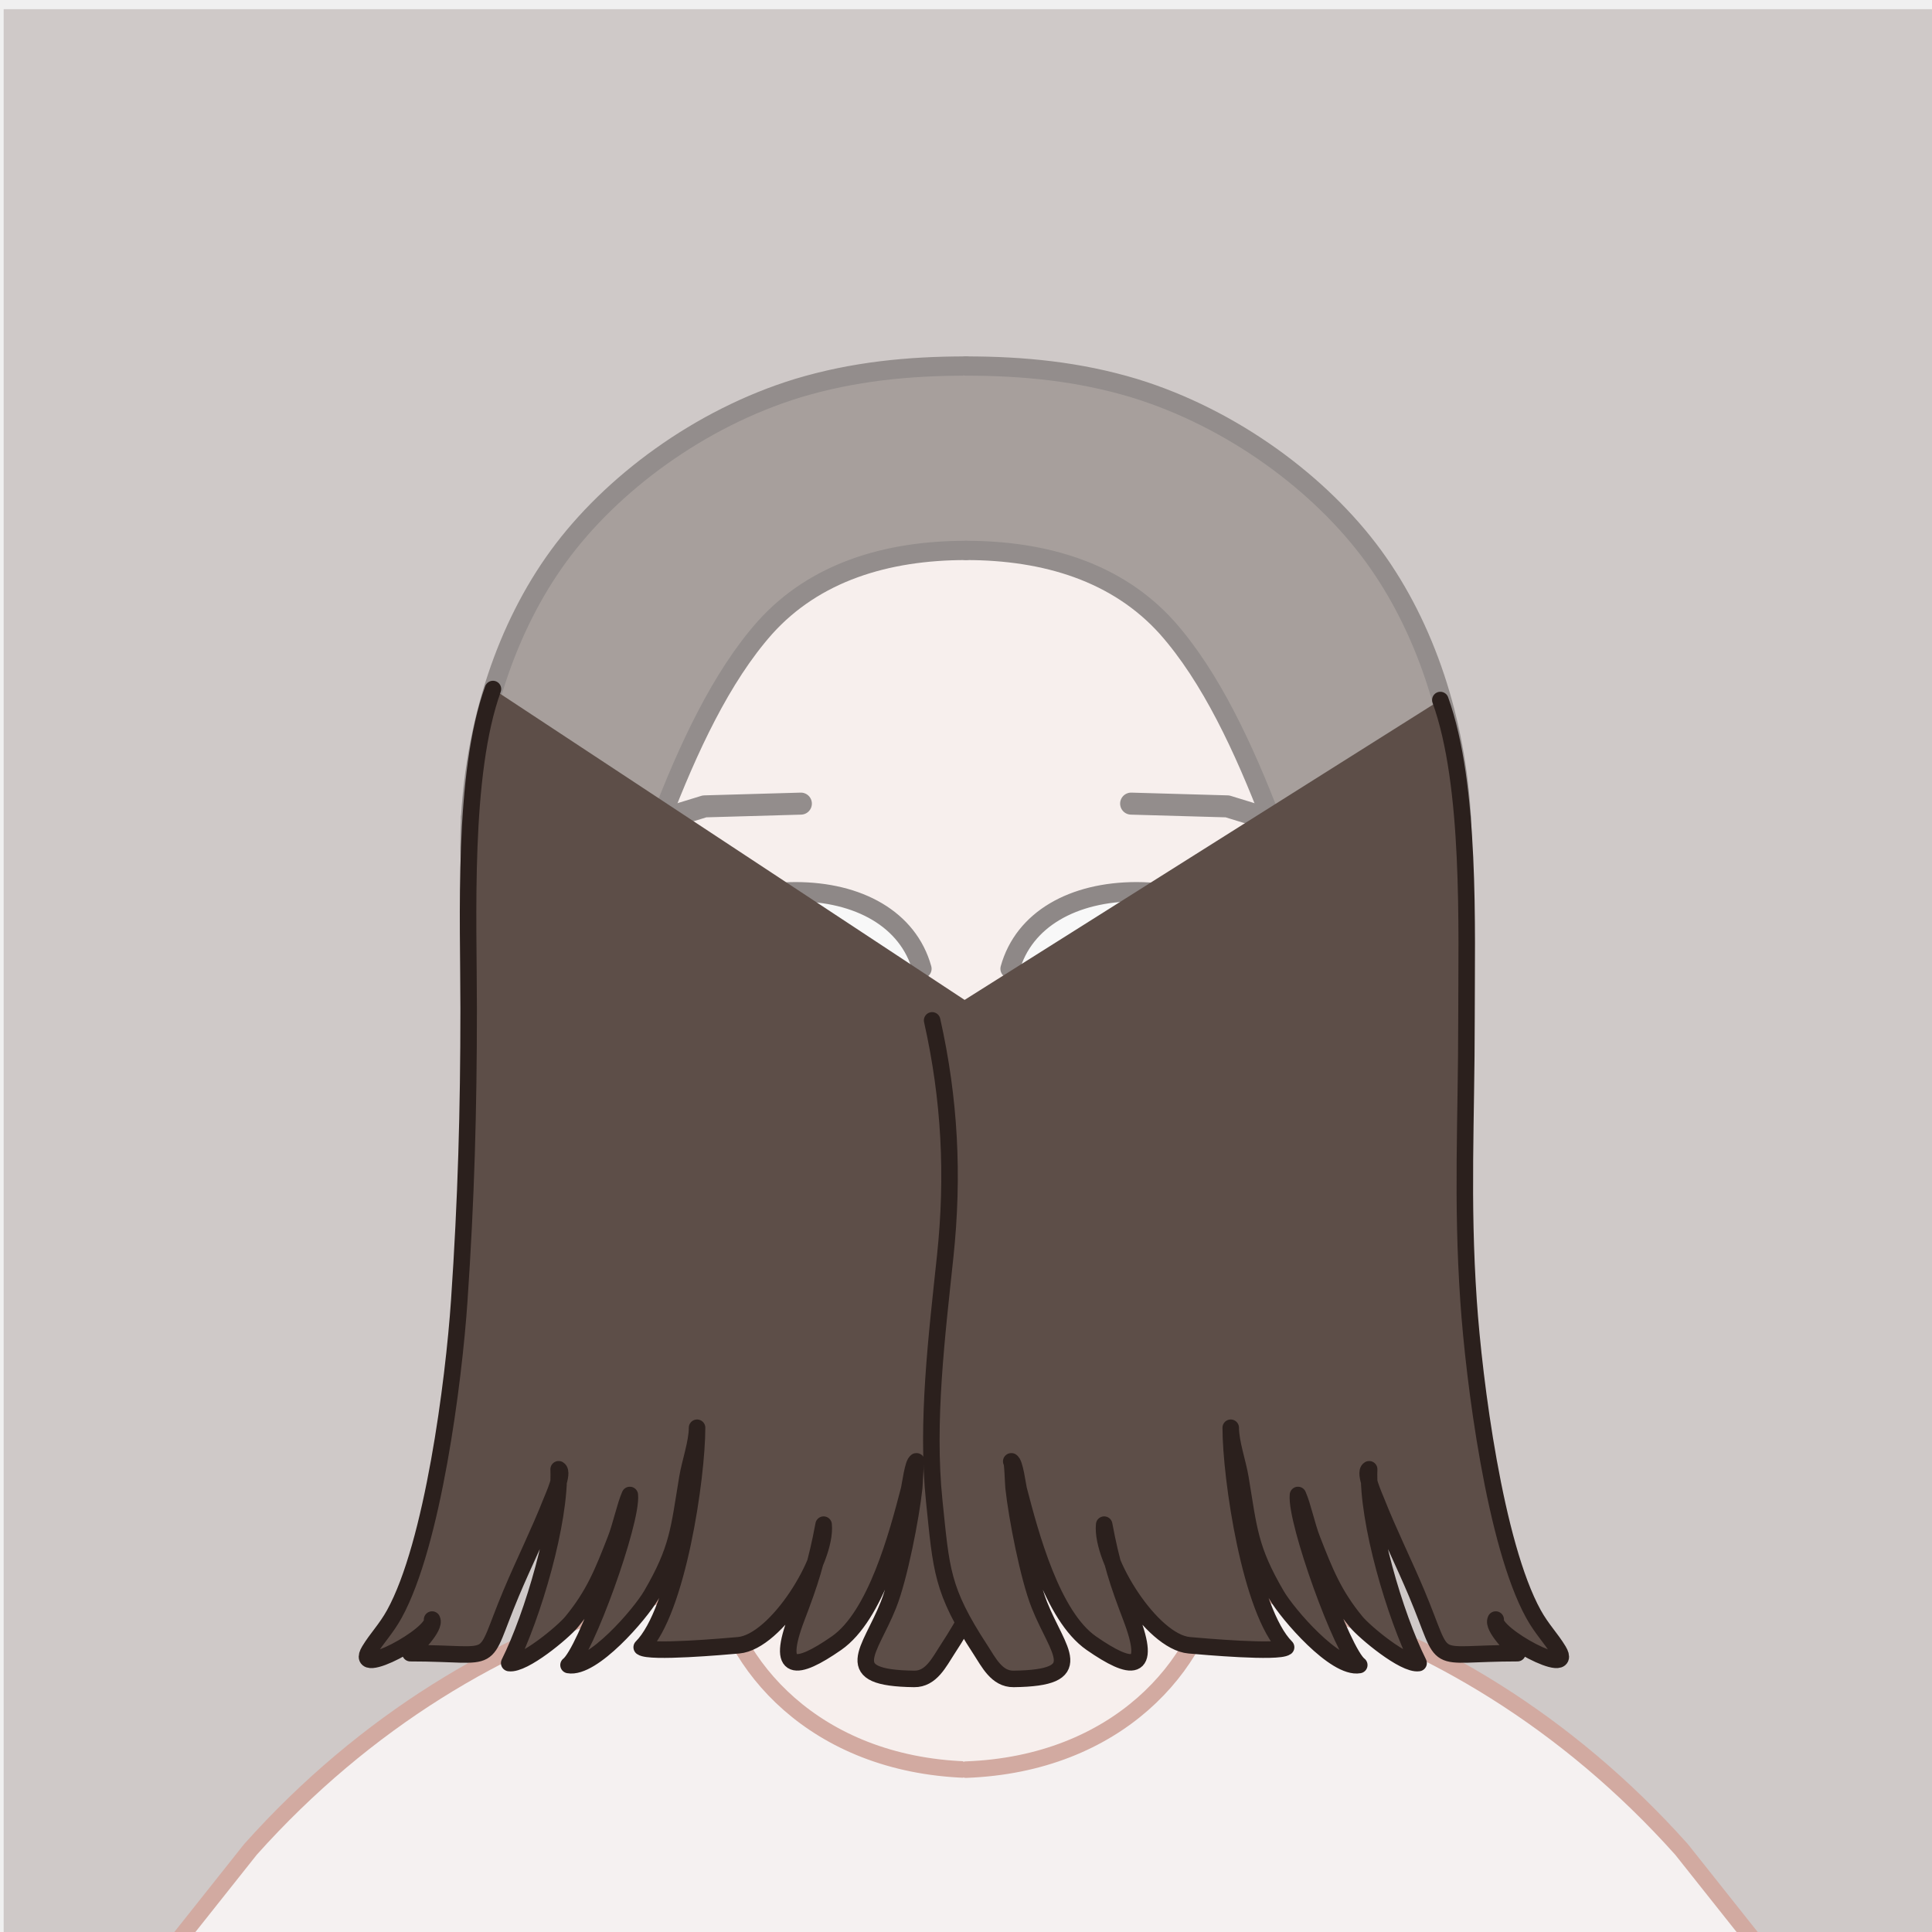
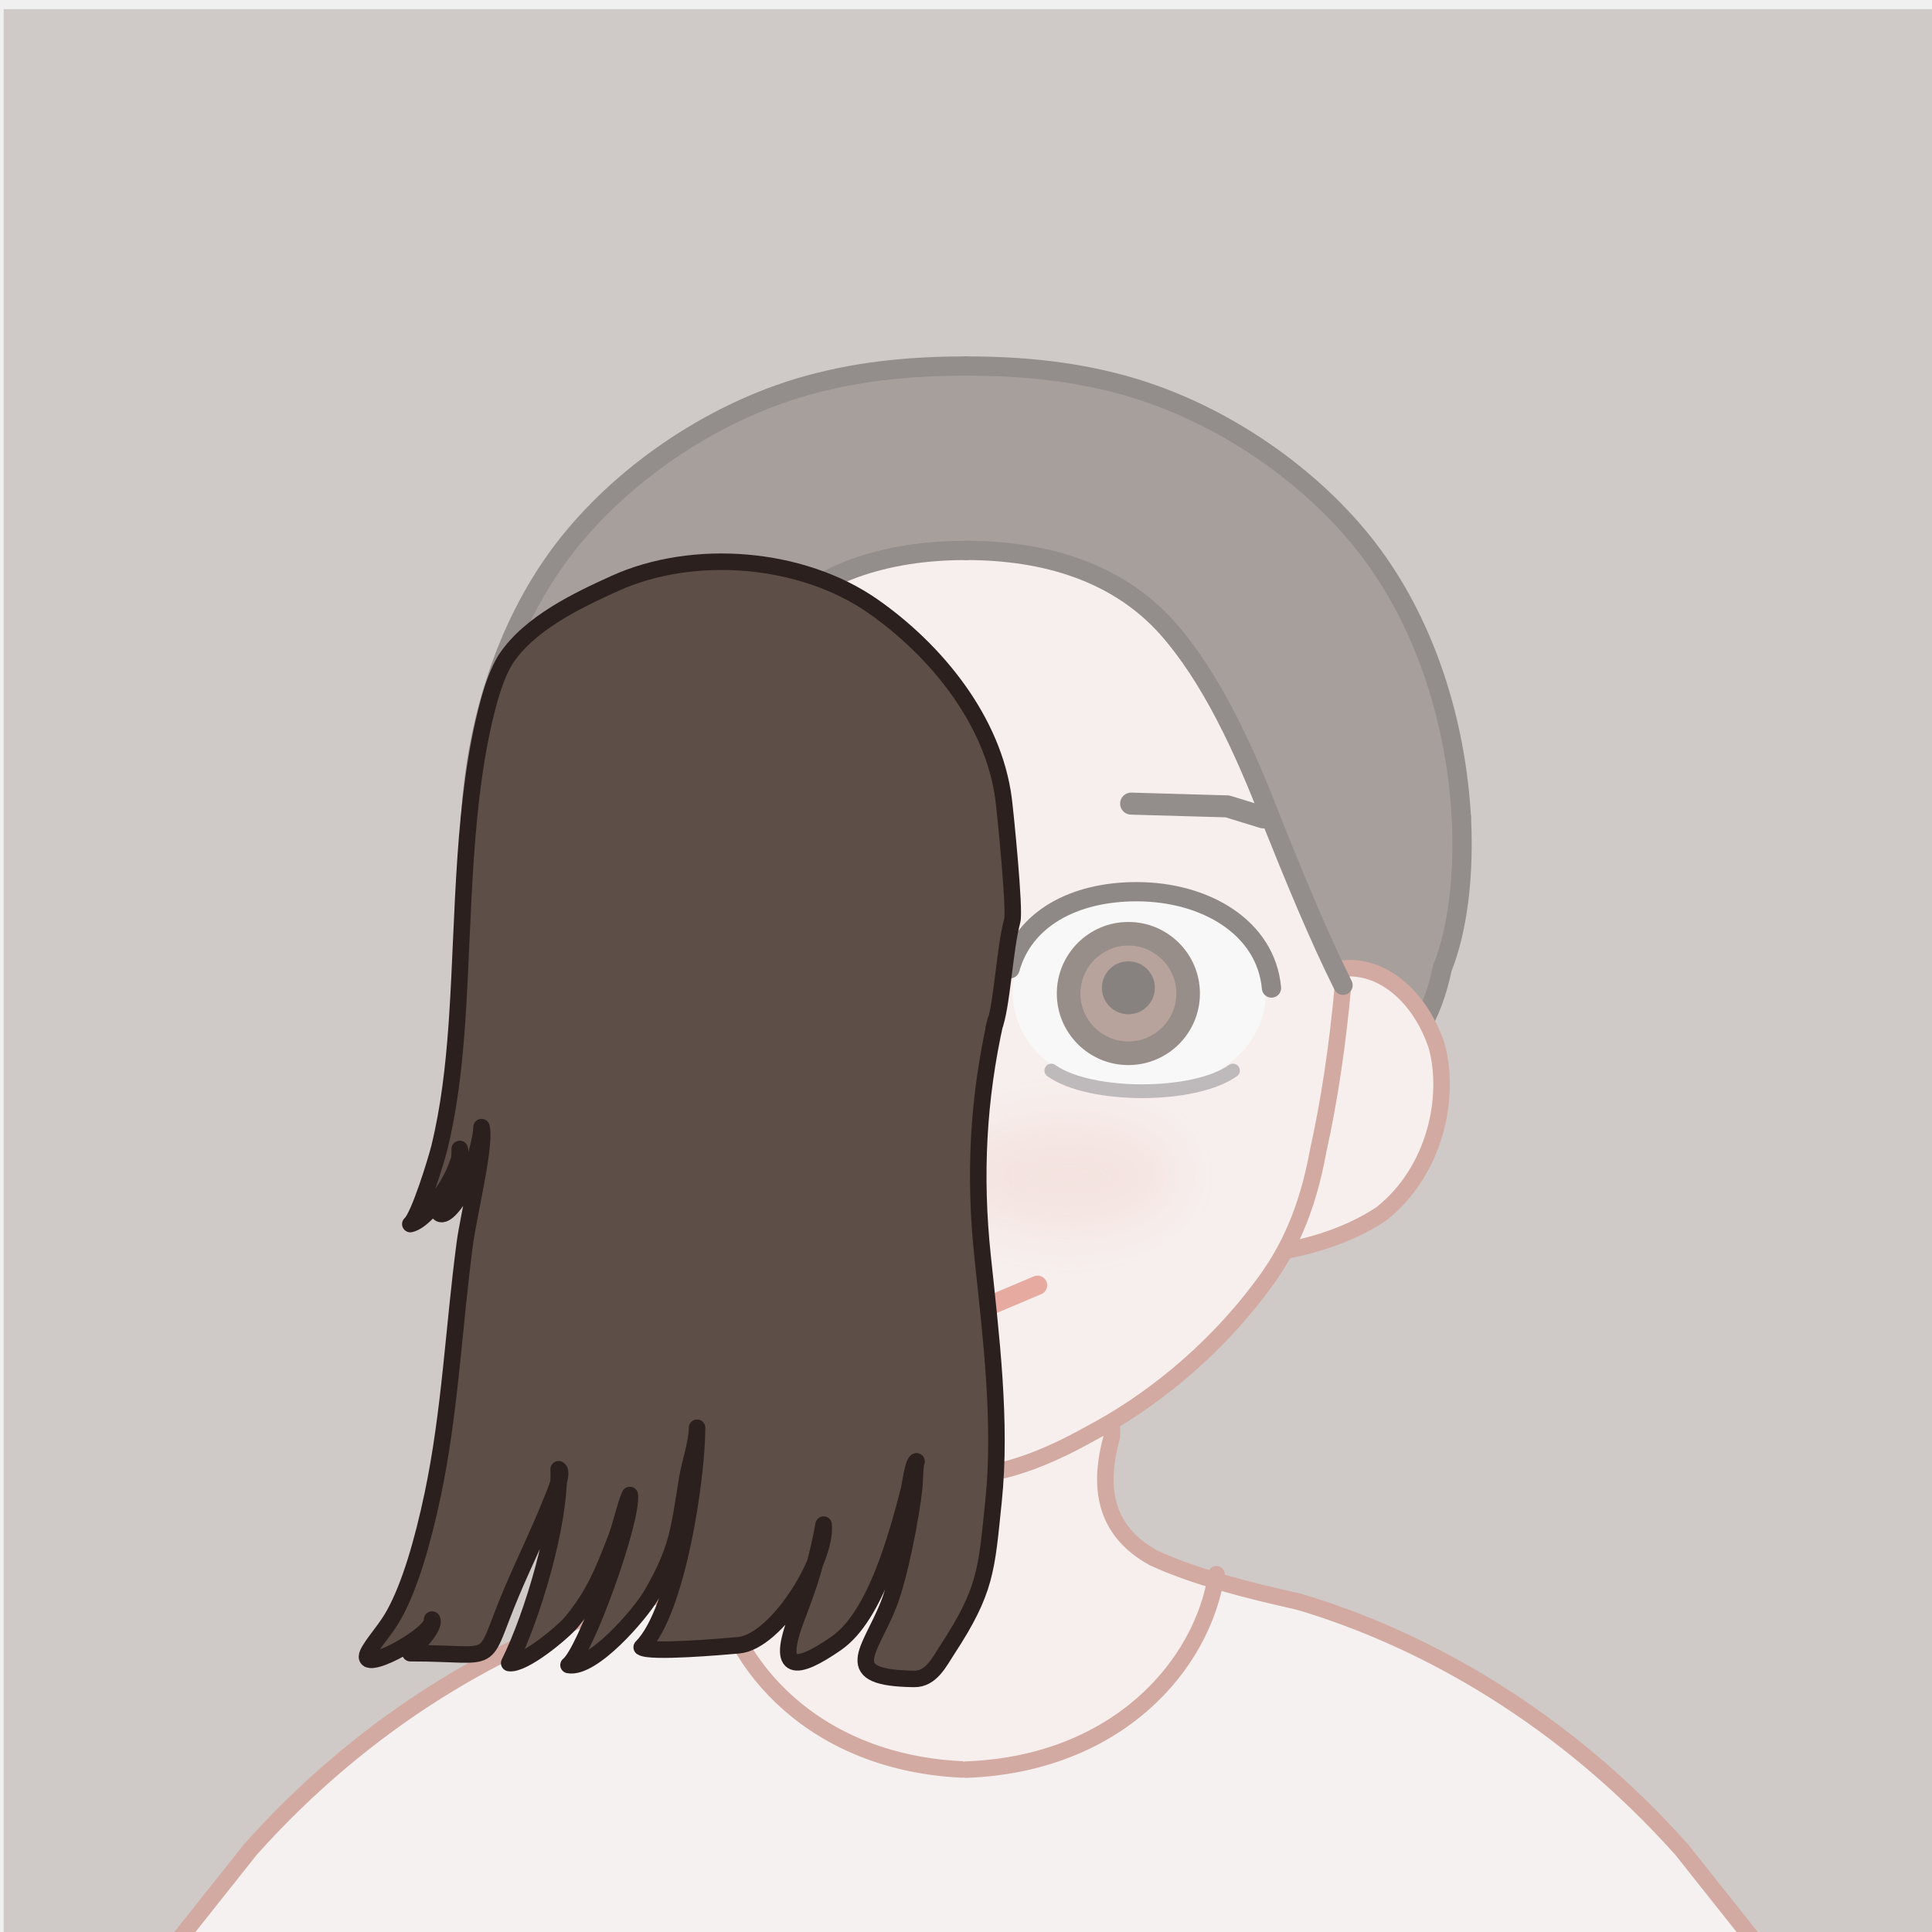
<svg xmlns="http://www.w3.org/2000/svg" width="702" height="702" viewBox="0 0 702 702">
  <defs>
    <clipPath id="clip-path-5">
      <path d="M242 389.2 L386 389.2 L386 464.8 L242 464.8 Z" />
    </clipPath>
    <filter id="filter-1" filterUnits="userSpaceOnUse" x="245" y="377" width="138" height="100" color-interpolation-filters="sRGB">
      <feGaussianBlur in="SourceGraphic" stdDeviation="9" color-interpolation-filters="linearRGB" />
    </filter>
    <clipPath id="clip-path-6">
      <path d="M460 389.2 L316 389.2 L316 464.8 L460 464.8 Z" />
    </clipPath>
    <filter id="filter-2" filterUnits="userSpaceOnUse" x="319" y="377" width="138" height="100" color-interpolation-filters="sRGB">
      <feGaussianBlur in="SourceGraphic" stdDeviation="9" color-interpolation-filters="linearRGB" />
    </filter>
    <clipPath id="clip-path-7">
      <path d="M242 360 C242 338 262 326 288 326 C314 326 334 338 334 360 C334 382 314 396 288 396 C262 396 242 382 242 360 Z" />
    </clipPath>
    <clipPath id="clip-path-8">
      <path d="M460 360 C460 338 440 326 414 326 C388 326 368 338 368 360 C368 382 388 396 414 396 C440 396 460 382 460 360 Z" />
    </clipPath>
  </defs>
  <g id="_ref">
    <g opacity="0.5">
      <rect x="1.333" y="3.333" width="702" height="702" fill="#ada19f" />
      <g data-layer="body">
        <g>
          <path d="M260 573 L230 582 C183 596 133 625 91 672 L60 712 L352 712 L352 643 C296 641 265 605 260 573 Z" fill="#f9f2f1" />
          <path d="M296 490 L298 522 C303 540 301 556 283 566 L260 573 C265 605 296 641 352 643 L352 490 Z" fill="#fdeeea" />
          <path d="M230 582 C183 596 133 625 91 672 L64 706" fill="none" stroke="#b46352" stroke-width="6" stroke-linecap="round" stroke-linejoin="round" />
          <path d="M296 500 C298 510 298 516 298 522 C303 540 301 556 283 566 C268 573 248 578 230 582" fill="none" stroke="#b46352" stroke-width="6" stroke-linecap="round" stroke-linejoin="round" />
          <path d="M260 572 C265 605 296 641 351 643" fill="none" stroke="#b46352" stroke-width="6" stroke-linecap="round" stroke-linejoin="round" />
        </g>
        <g>
          <path d="M442 573 L472 582 C519 596 569 625 611 672 L642 712 L350 712 L350 643 C406 641 437 605 442 573 Z" fill="#f9f2f1" />
          <path d="M406 490 L404 522 C399 540 401 556 419 566 L442 573 C437 605 406 641 350 643 L350 490 Z" fill="#fdeeea" />
          <path d="M472 582 C519 596 569 625 611 672 L638 706" fill="none" stroke="#b46352" stroke-width="6" stroke-linecap="round" stroke-linejoin="round" />
          <path d="M406 500 C404 510 404 516 404 522 C399 540 401 556 419 566 C434 573 454 578 472 582" fill="none" stroke="#b46352" stroke-width="6" stroke-linecap="round" stroke-linejoin="round" />
          <path d="M442 572 C437 605 406 641 351 643" fill="none" stroke="#b46352" stroke-width="6" stroke-linecap="round" stroke-linejoin="round" />
        </g>
      </g>
      <g data-layer="hairBase">
        <g>
          <path d="M352 133 L351 133 C330 133 310 135 290 141 C254 152 222 176 203 202 C184 228 173 262 171 297 C170 317 172 337 178 352 C180 362 184 372 190 380 L198 386 L352 386 Z" fill="#5d4e48" />
          <path d="M351 133 C330 133 310 135 290 141 C254 152 222 176 203 202 C184 228 173 262 171 297" fill="none" stroke="#352a27" stroke-width="7" stroke-linecap="round" stroke-linejoin="round" />
          <path d="M171 297 C170 317 172 337 178 352 C180 362 184 372 190 380" fill="none" stroke="#352a27" stroke-width="7" stroke-linecap="round" stroke-linejoin="round" />
        </g>
        <g>
          <path d="M350 133 L351 133 C372 133 392 135 412 141 C448 152 480 176 499 202 C518 228 529 262 531 297 C532 317 530 337 524 352 C522 362 518 372 512 380 L504 386 L350 386 Z" fill="#5d4e48" />
          <path d="M351 133 C372 133 392 135 412 141 C448 152 480 176 499 202 C518 228 529 262 531 297" fill="none" stroke="#352a27" stroke-width="7" stroke-linecap="round" stroke-linejoin="round" />
          <path d="M531 297 C532 317 530 337 524 352 C522 362 518 372 512 380" fill="none" stroke="#352a27" stroke-width="7" stroke-linecap="round" stroke-linejoin="round" />
        </g>
      </g>
      <g data-layer="ear">
        <g>
          <path d="M215 352 C200 350 186 362 180 380 C175 398 180 425 200 441 C212 449 226 453 238 455 L225 380 Z" fill="#fdeeea" />
          <path d="M215 352 C200 350 186 362 180 380 C175 398 180 425 200 441 C212 449 226 453 238 455" fill="none" stroke="#b46352" stroke-width="6" stroke-linecap="round" stroke-linejoin="round" />
        </g>
        <g>
          <path d="M487 352 C502 350 516 362 522 380 C527 398 522 425 502 441 C490 449 476 453 464 455 L477 380 Z" fill="#fdeeea" />
          <path d="M487 352 C502 350 516 362 522 380 C527 398 522 425 502 441 C490 449 476 453 464 455" fill="none" stroke="#b46352" stroke-width="6" stroke-linecap="round" stroke-linejoin="round" />
        </g>
      </g>
      <g data-layer="face">
        <g>
          <path d="M352 200 L351 200 C322 200 296 208 278 228 C262 246 250 272 240 298 C232 318 223 340 214 358 C216 380 219 400 223 418 C227 440 234 455 244 468 C262 492 285 510 306 521 C322 530 338 536 351 536 L352 536 Z" fill="#fdeeea" />
          <path d="M214 358 C216 380 219 400 223 418 C227 440 234 455 244 468 C262 492 285 510 306 521 C322 530 338 536 351 536" fill="none" stroke="#b46352" stroke-width="6" stroke-linecap="round" stroke-linejoin="round" />
        </g>
        <g>
          <path d="M350 200 L351 200 C380 200 406 208 424 228 C440 246 452 272 462 298 C470 318 479 340 488 358 C486 380 483 400 479 418 C475 440 468 455 458 468 C440 492 417 510 396 521 C380 530 364 536 351 536 L350 536 Z" fill="#fdeeea" />
          <path d="M488 358 C486 380 483 400 479 418 C475 440 468 455 458 468 C440 492 417 510 396 521 C380 530 364 536 351 536" fill="none" stroke="#b46352" stroke-width="6" stroke-linecap="round" stroke-linejoin="round" />
        </g>
      </g>
      <g data-layer="makeup">
        <g clip-path="url(#clip-path-5)">
          <g filter="url(#filter-1)">
            <ellipse cx="314" cy="427" rx="40" ry="21" fill="#f3bfb8" opacity="0.5" />
          </g>
        </g>
        <g clip-path="url(#clip-path-6)">
          <g filter="url(#filter-2)">
            <ellipse cx="388" cy="427" rx="40" ry="21" fill="#f3bfb8" opacity="0.5" />
          </g>
        </g>
      </g>
      <g data-layer="mouth">
        <line x1="325" y1="467" x2="351" y2="478" fill="none" stroke="#dc6450" stroke-width="7" stroke-linecap="round" stroke-linejoin="round" />
        <line x1="377" y1="467" x2="351" y2="478" fill="none" stroke="#dc6450" stroke-width="7" stroke-linecap="round" stroke-linejoin="round" />
        <line x1="351" y1="419" x2="351" y2="429" fill="none" stroke="#b98a88" stroke-width="5" stroke-linecap="round" />
      </g>
      <g data-layer="eye">
        <path d="M242 360 C242 338 262 326 288 326 C314 326 334 338 334 360 C334 382 314 396 288 396 C262 396 242 382 242 360 Z" fill="#ffffff" />
        <g clip-path="url(#clip-path-7)">
          <g>
            <circle cx="292" cy="361" r="26" fill="#3e2a22" />
            <circle cx="292" cy="361" r="17.42" fill="#7e5647" />
            <circle cx="292" cy="358.92" r="9.62" fill="#1e1410" />
          </g>
        </g>
        <g>
          <path d="M254 389 C268 399 306 399 320 389" fill="none" stroke="#8b8284" stroke-width="5" stroke-linecap="round" />
          <path d="M240 359 C242 337 264 324 289 324 C312 324 330 334 335 352" fill="none" stroke="#2b201d" stroke-width="7" stroke-linecap="round" stroke-linejoin="round" />
        </g>
        <g>
          <path d="M460 360 C460 338 440 326 414 326 C388 326 368 338 368 360 C368 382 388 396 414 396 C440 396 460 382 460 360 Z" fill="#ffffff" />
          <g clip-path="url(#clip-path-8)">
            <g>
              <circle cx="410" cy="361" r="26" fill="#3e2a22" />
              <circle cx="410" cy="361" r="17.42" fill="#7e5647" />
              <circle cx="410" cy="358.92" r="9.62" fill="#1e1410" />
            </g>
          </g>
          <g>
            <path d="M448 389 C434 399 396 399 382 389" fill="none" stroke="#8b8284" stroke-width="5" stroke-linecap="round" />
            <path d="M462 359 C460 337 438 324 413 324 C390 324 372 334 367 352" fill="none" stroke="#2b201d" stroke-width="7" stroke-linecap="round" stroke-linejoin="round" />
          </g>
        </g>
      </g>
      <g data-layer="hairLine">
        <path d="M351 200 C322 200 296 208 278 228 C262 246 250 272 240 298 C232 318 223 340 214 358" fill="none" stroke="#352a27" stroke-width="7" stroke-linecap="round" stroke-linejoin="round" />
        <path d="M351 200 C380 200 406 208 424 228 C440 246 452 272 462 298 C470 318 479 340 488 358" fill="none" stroke="#352a27" stroke-width="7" stroke-linecap="round" stroke-linejoin="round" />
      </g>
      <g data-layer="brow">
        <polyline points="243,297 256,293 291,292" fill="none" stroke="#352a27" stroke-width="8" stroke-linecap="round" stroke-linejoin="round" />
        <polyline points="459,297 446,293 411,292" fill="none" stroke="#352a27" stroke-width="8" stroke-linecap="round" stroke-linejoin="round" />
      </g>
    </g>
  </g>
-   <g id="hairBack-full">
-     <path d="M179.117 250.358 C167.913 281.48 170.287 333.505 170.287 366.581 C170.287 403.392 169.386 435.684 166.868 472.688 C164.884 501.854 157.264 561.145 143.274 586.481 C140.271 591.92 136.91 595.223 134.191 599.73 C127.932 610.105 158.338 593.833 156.998 588.473 C158.398 591.273 150.59 598.694 149.094 600.688 C182.167 600.688 174.208 606.35 185.736 578.901 C190.388 567.825 195.91 556.761 200.267 545.683 C200.884 544.114 204.998 535.074 202.984 533.865 C203.747 552.941 193.532 587.258 185.02 604.28 C190.272 605.031 204.592 593.067 207.636 589.379 C215.837 579.447 219.052 571.188 223.646 559.458 C225.656 554.324 227.079 547.192 228.851 543.206 C229.808 552.782 212.66 600.436 206.576 604.999 C215.278 606.581 232.505 586.653 236.617 579.618 C246.431 562.829 246.651 555.756 249.76 537.008 C250.686 531.423 253.28 524.199 253.28 518.776 C253.28 536.868 246.159 585.535 233.162 598.532 C236.15 600.667 263.048 598.284 268.369 597.814 C282.064 596.604 300.55 566.827 299.266 553.984 C296.681 567.773 294.412 574.818 289.476 587.754 C281.785 607.909 289.273 607.238 303.933 597.061 C318.221 587.142 326.026 557.659 330.311 541.223 C330.647 539.937 331.722 531.319 333.037 530.991 C332.579 530.533 332.318 539.311 332.197 540.437 C331.02 551.377 326.776 573.163 322.819 583.139 C316.051 600.2 304.502 609.692 332.175 610.042 C338.329 610.12 341.257 603.951 344.225 599.414 C358.412 577.718 358.413 570.404 361.008 545.434 C363.986 516.772 360.053 485.124 357.031 456.514 C353.922 427.083 355.346 399.456 361.778 370.759" fill="#5d4e48" stroke="#2b201d" stroke-width="6" stroke-linecap="round" stroke-linejoin="round" />
-     <path d="M523.356 254.358 C534.56 285.48 532.852 337.172 532.852 370.248 C532.852 407.059 531.087 435.684 533.604 472.688 C535.589 501.854 543.208 561.145 557.199 586.481 C560.202 591.92 563.562 595.223 566.281 599.73 C572.54 610.105 542.135 593.833 543.475 588.473 C542.075 591.273 549.883 598.694 551.378 600.688 C518.306 600.688 526.264 606.35 514.737 578.901 C510.085 567.825 504.563 556.761 500.206 545.683 C499.589 544.114 495.474 535.074 497.489 533.865 C496.726 552.941 506.941 587.258 515.452 604.28 C510.201 605.031 495.881 593.067 492.836 589.379 C484.635 579.447 481.421 571.188 476.827 559.458 C474.816 554.324 473.394 547.192 471.622 543.206 C470.664 552.782 487.813 600.436 493.896 604.999 C485.194 606.581 467.968 586.653 463.856 579.618 C454.042 562.829 453.822 555.756 450.713 537.008 C449.787 531.423 447.192 524.199 447.192 518.776 C447.192 536.868 454.314 585.535 467.311 598.532 C464.322 600.667 437.425 598.284 432.103 597.814 C418.409 596.604 399.922 566.827 401.207 553.984 C403.792 567.773 406.06 574.818 410.996 587.754 C418.687 607.909 411.199 607.238 396.54 597.061 C382.251 587.142 374.446 557.659 370.161 541.223 C369.826 539.937 368.75 531.319 367.436 530.991 C367.893 530.533 368.155 539.311 368.276 540.437 C369.453 551.377 373.696 573.163 377.654 583.139 C384.422 600.2 395.971 609.692 368.297 610.042 C362.143 610.12 359.215 603.951 356.248 599.414 C342.061 577.718 342.06 570.404 339.465 545.434 C336.486 516.772 340.42 485.124 343.442 456.514 C346.551 427.083 345.127 399.456 338.695 370.759" fill="#5d4e48" stroke="#2b201d" stroke-width="6" stroke-linecap="round" stroke-linejoin="round" />
+   <g id="hairBack-half">
+     <path d="M223.401 211.991 C251.991 199.035 291.395 202.215 317.238 220.303 C340.153 236.341 360.94 261.767 364.652 290.285 C365.33 295.496 368.852 330.662 367.795 334.567 C364.943 345.106 364.17 365.547 361.059 373.634 L361.778 370.759 C355.346 399.456 353.922 427.083 357.031 456.514 C360.053 485.124 363.986 516.772 361.008 545.434 C358.413 570.404 358.412 577.718 344.225 599.414 C341.257 603.951 338.329 610.12 332.175 610.042 C304.502 609.692 316.051 600.2 322.819 583.139 C326.776 573.163 331.02 551.377 332.197 540.437 C332.318 539.311 332.579 530.533 333.037 530.991 C331.722 531.319 330.647 539.937 330.311 541.223 C326.026 557.659 318.221 587.142 303.933 597.061 C289.273 607.238 281.785 607.909 289.476 587.754 C294.412 574.818 296.681 567.773 299.266 553.984 C300.55 566.827 282.064 596.604 268.369 597.814 C263.048 598.284 236.15 600.667 233.162 598.532 C246.159 585.535 253.28 536.868 253.28 518.776 C253.28 524.199 250.686 531.423 249.76 537.008 C246.651 555.756 246.431 562.829 236.617 579.618 C232.505 586.653 215.278 606.581 206.576 604.999 C212.66 600.436 229.808 552.782 228.851 543.206 C227.079 547.192 225.656 554.324 223.646 559.458 C219.052 571.188 215.837 579.447 207.636 589.379 C204.592 593.067 190.272 605.031 185.02 604.28 C193.532 587.258 203.747 552.941 202.984 533.865 C204.998 535.074 200.884 544.114 200.267 545.683 C195.91 556.761 190.388 567.825 185.736 578.901 C174.208 606.35 182.167 600.688 149.094 600.688 C150.59 598.694 158.398 591.273 156.998 588.473 C158.338 593.833 127.932 610.105 134.191 599.73 C136.91 595.223 140.271 591.92 143.274 586.481 C148.949 576.204 153.575 560.34 157.203 543.167 C163.566 513.043 164.858 482.186 168.904 451.716 C170.182 442.084 176.038 418.148 175.13 410.51 C175.089 410.166 175.033 409.848 174.961 409.56 C174.961 409.856 174.944 410.193 174.91 410.566 C174.281 417.507 170.345 428.543 167.004 434.622 C166.266 435.965 162.006 442.507 159.667 440.894 C158.301 439.953 166.573 423.708 166.886 420.8 C166.998 419.765 167.057 418.66 167.057 417.464 C168.786 422.649 156.45 443.219 149.094 444.768 C152.199 442.284 158.582 421.353 159.633 417.064 C163.167 402.635 164.873 387.774 165.95 372.732 C166.024 371.698 166.096 370.645 166.167 369.573 C168.587 332.925 167.978 290.421 177.547 255.185 C179.233 248.978 181.207 243.73 183.529 239.89 C183.645 239.698 183.761 239.515 183.878 239.34 C192.601 226.285 210.09 218.023 223.401 211.991 Z" fill="#5d4e48" stroke="#2b201d" stroke-width="6" stroke-linecap="round" stroke-linejoin="round" />
  </g>
</svg>
